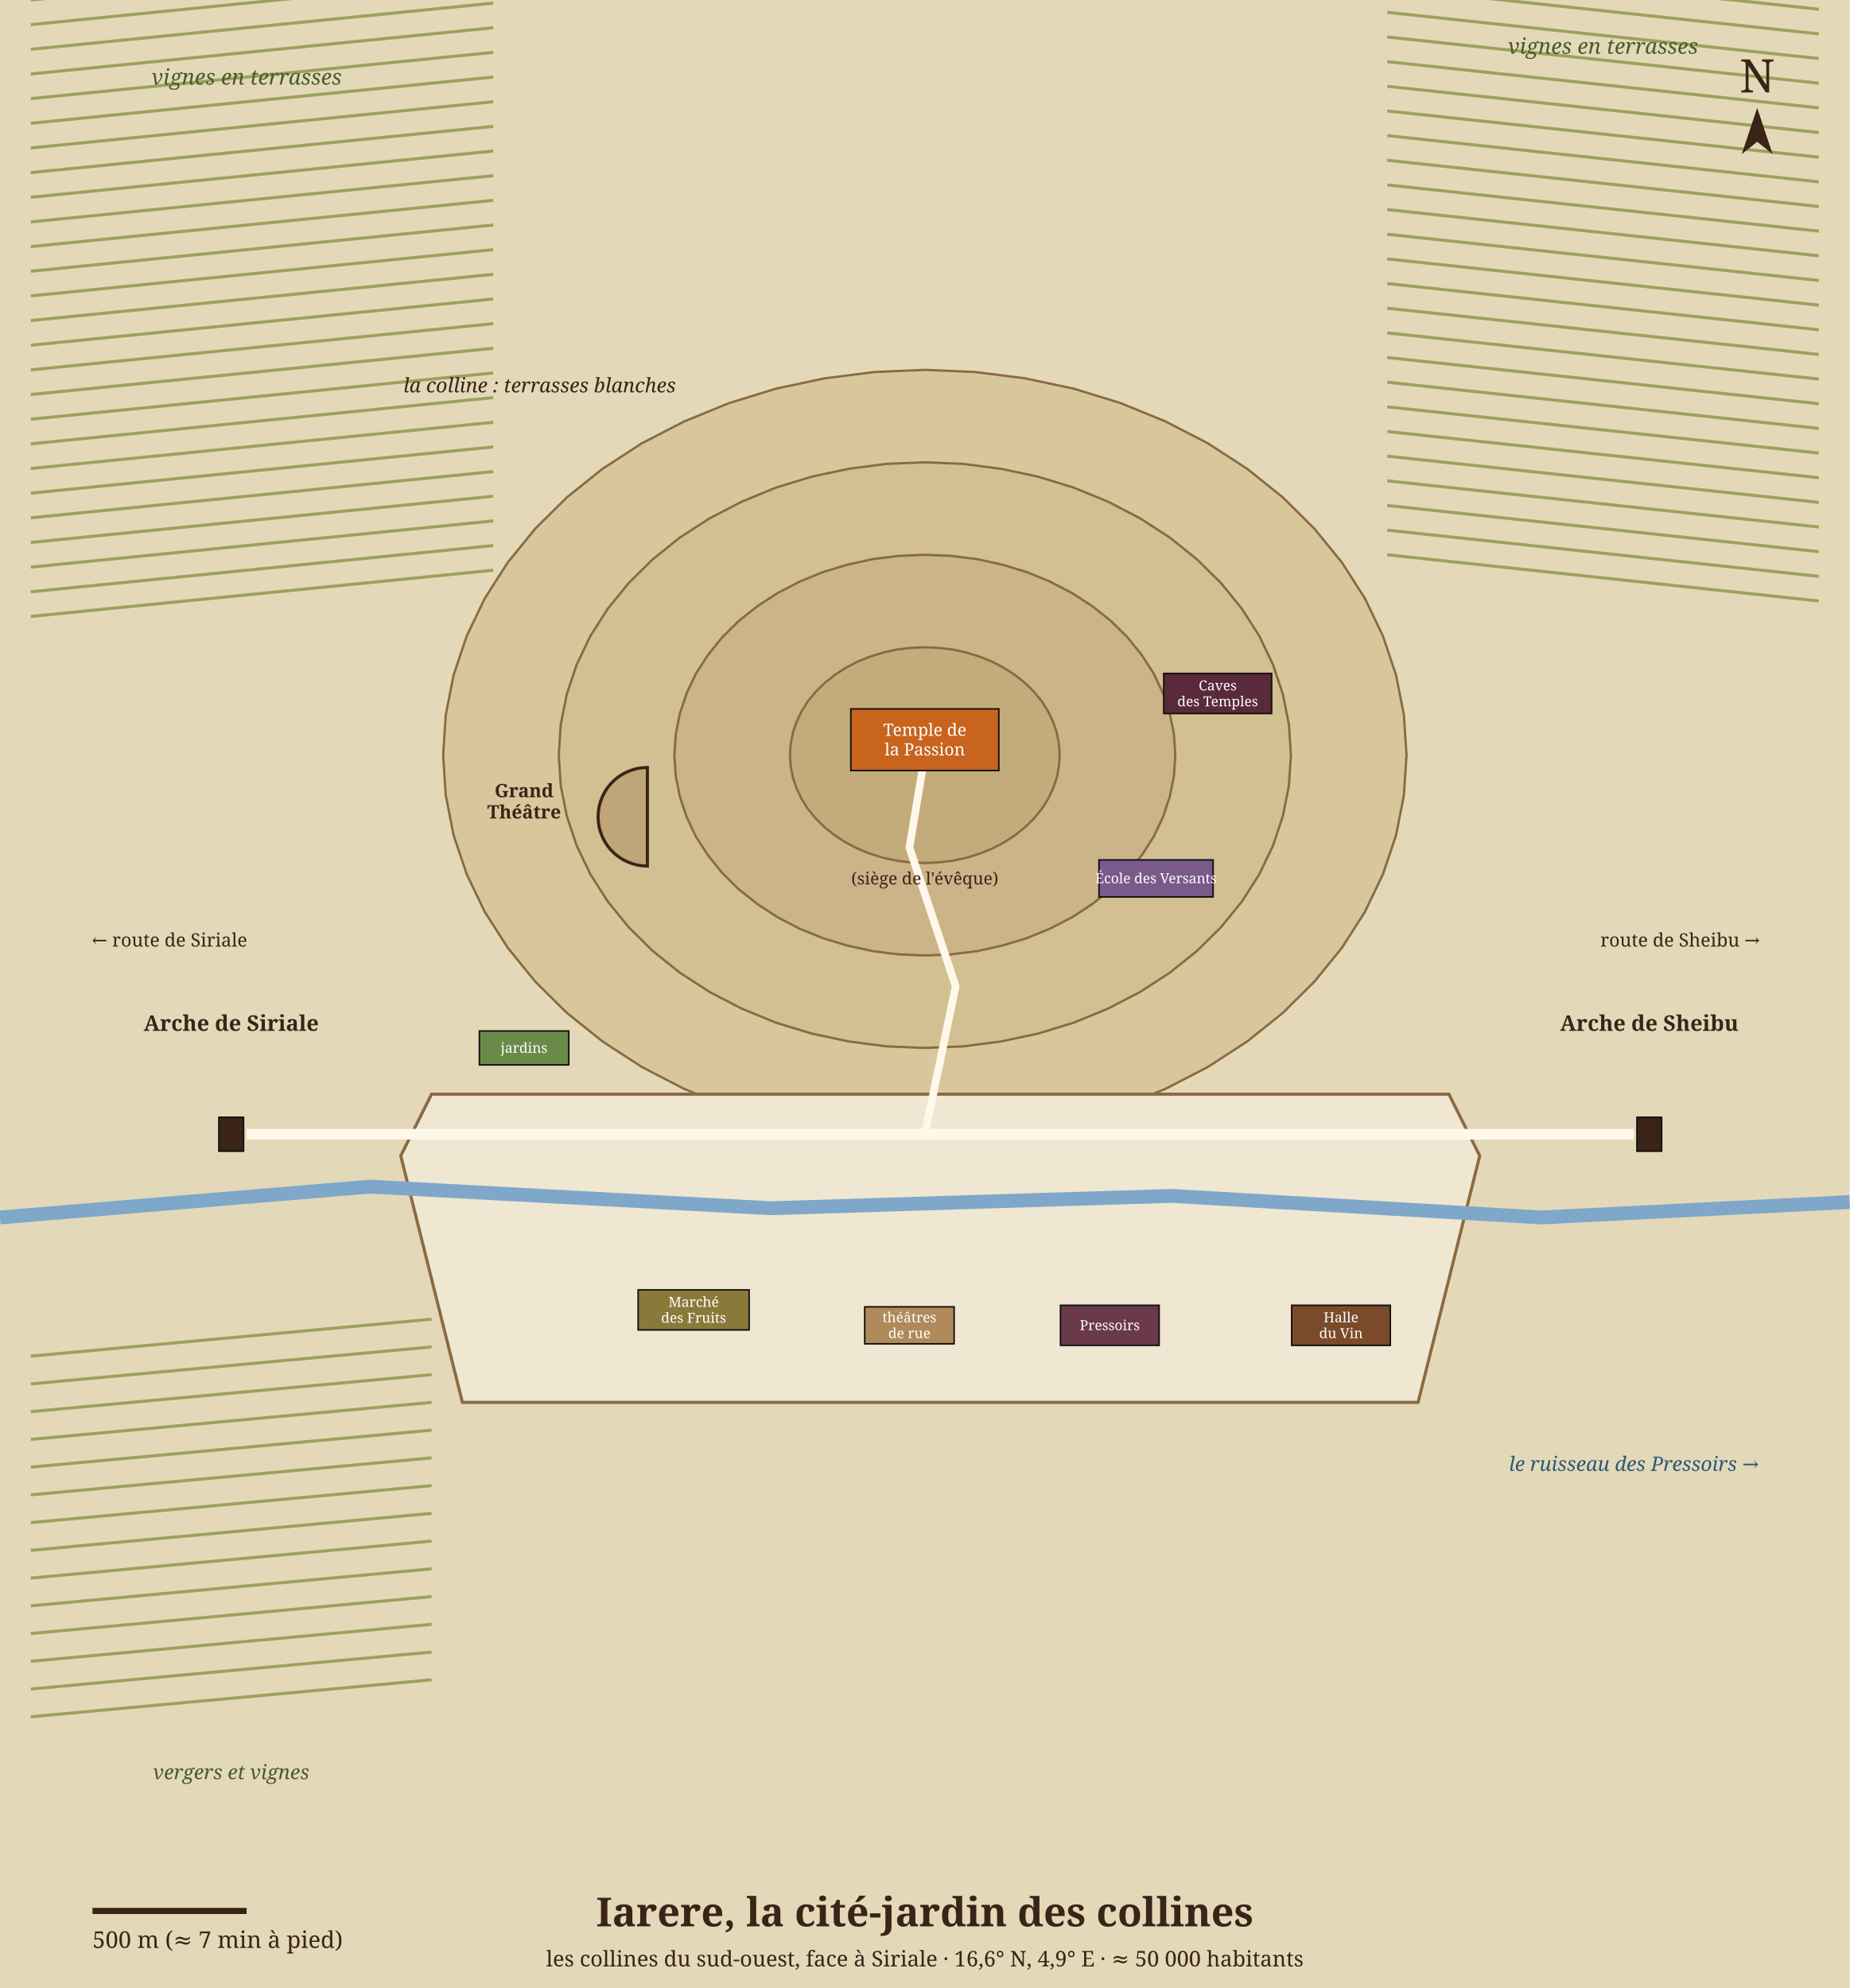
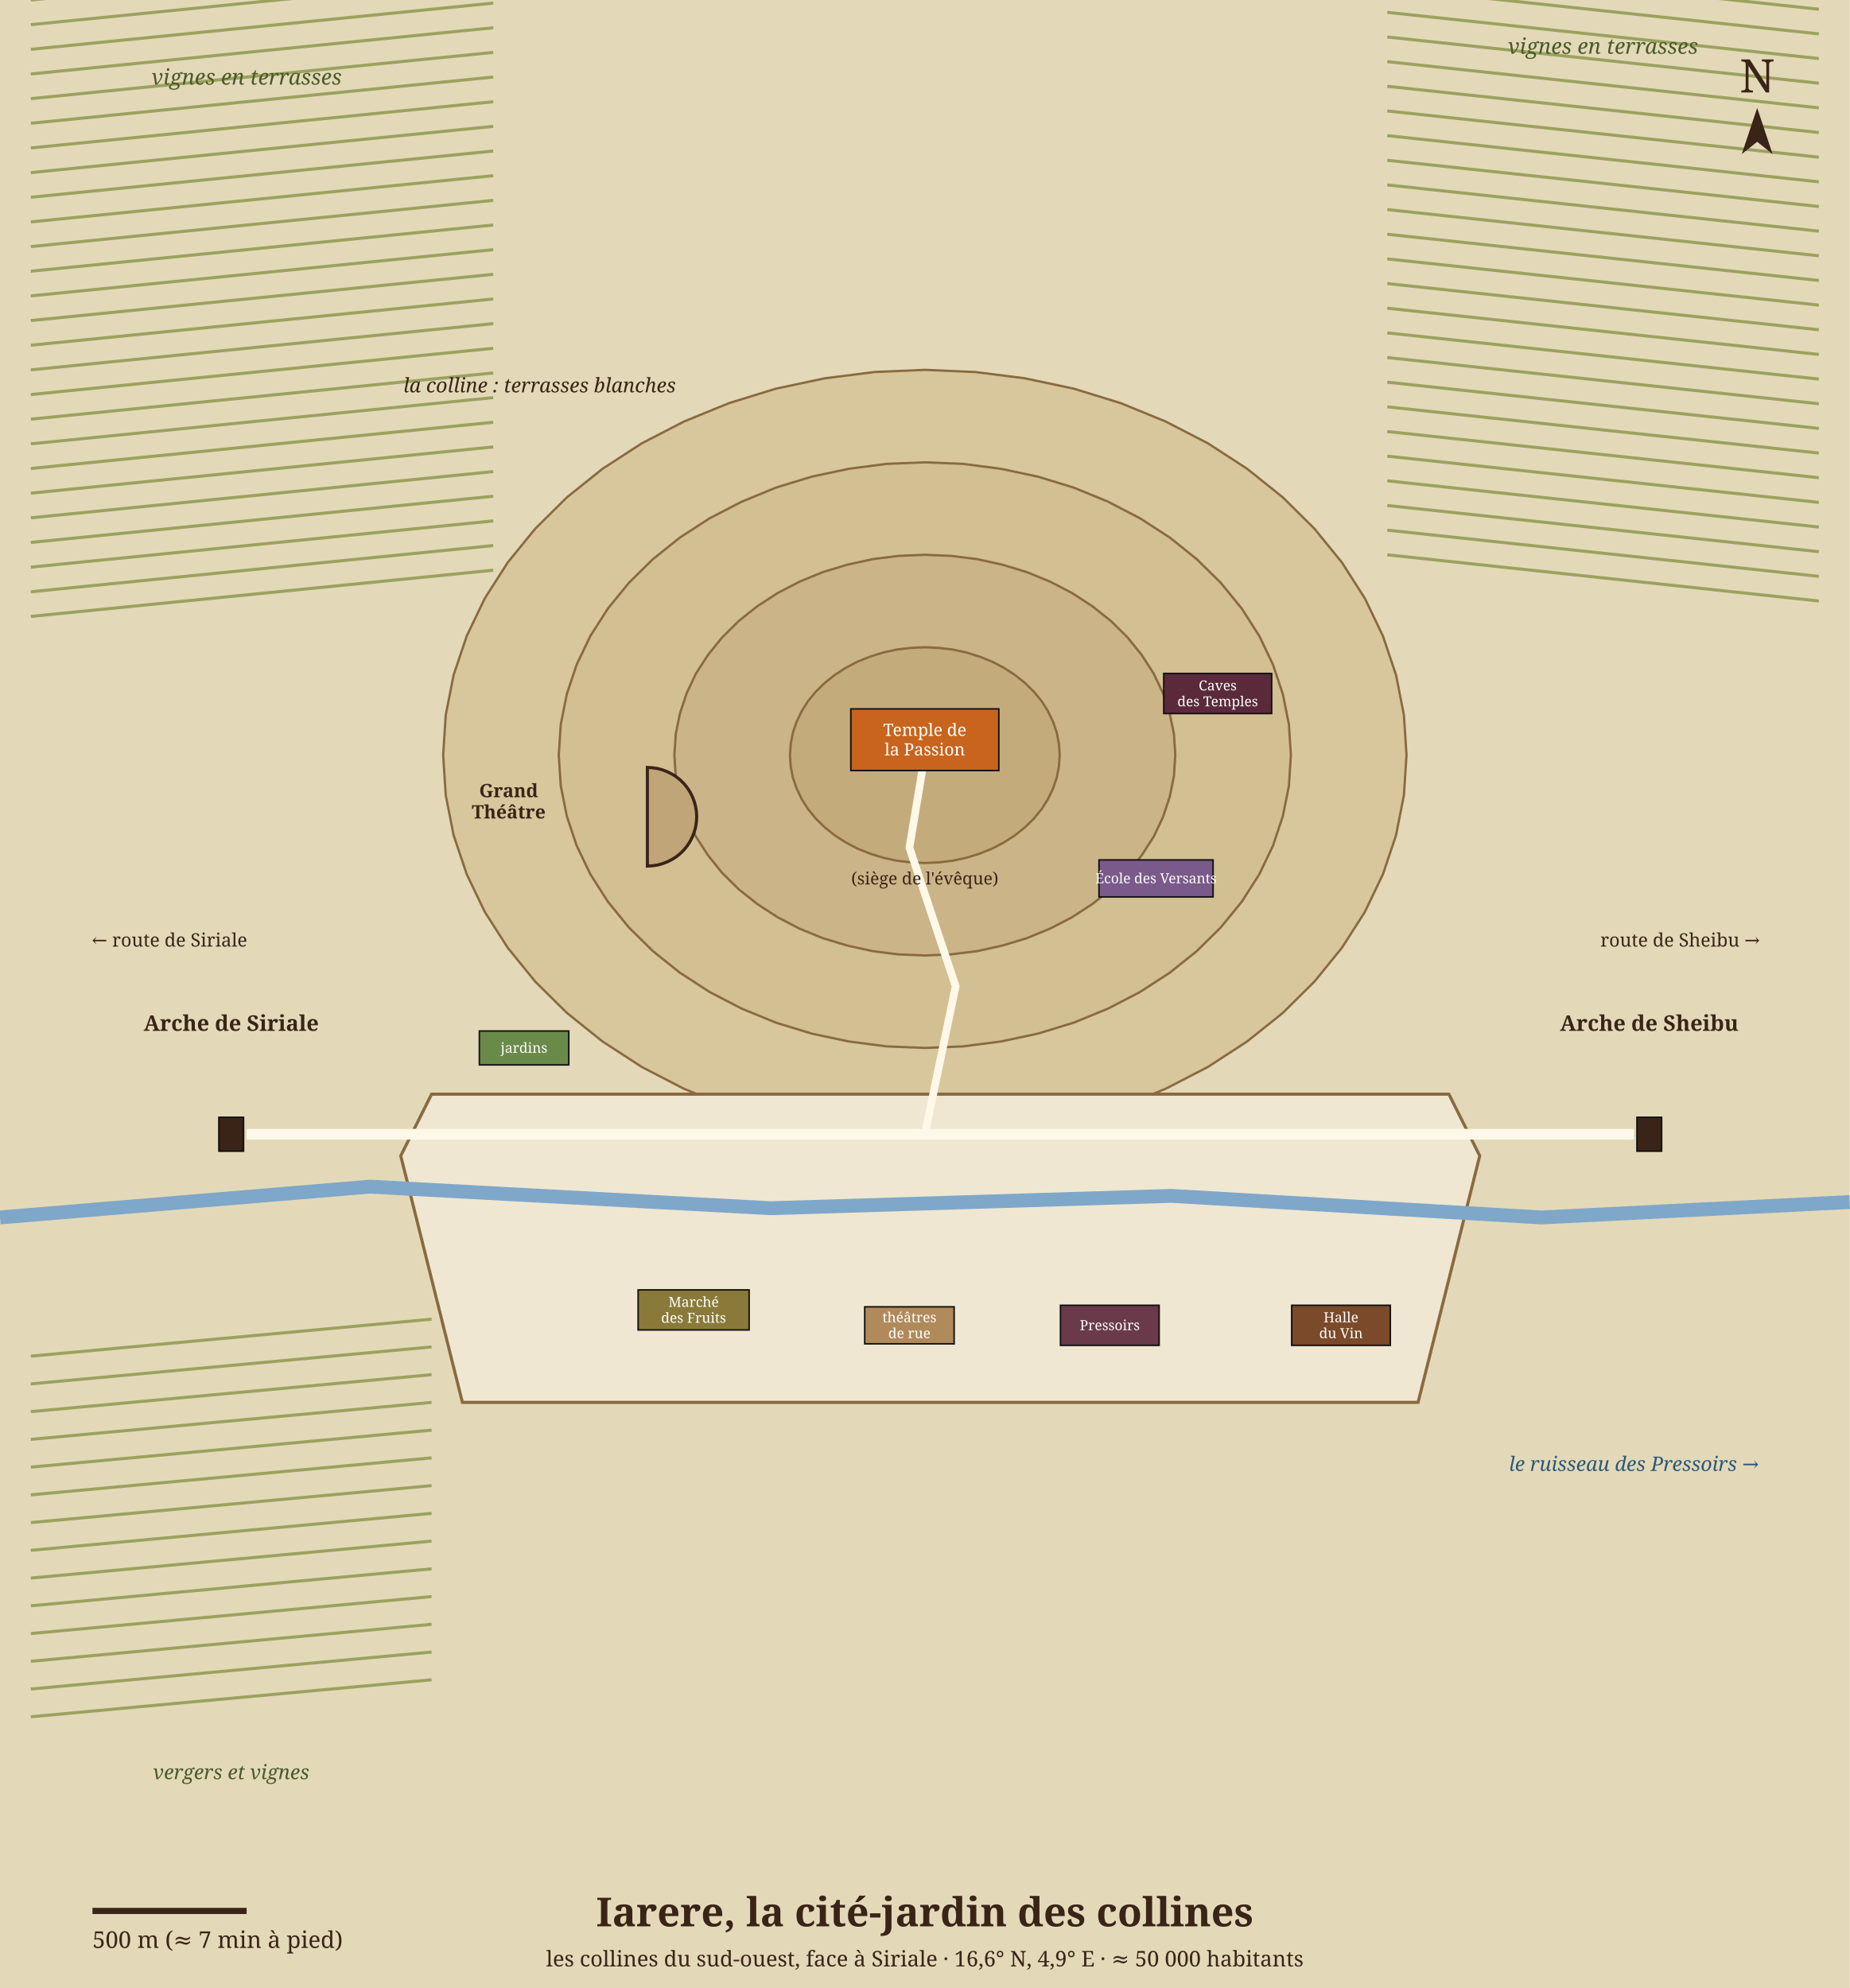
<svg xmlns="http://www.w3.org/2000/svg" viewBox="0 0 1200 1290" font-family="Georgia, serif">
  <rect width="1200" height="1290" fill="#e3d9b8" />
  <polyline points="20.0,400.0 320.0,370.0" fill="none" stroke="#9aa25e" stroke-width="2" stroke-linejoin="round" />
  <polyline points="900.0,360.0 1180.0,390.0" fill="none" stroke="#9aa25e" stroke-width="2" stroke-linejoin="round" />
  <polyline points="20.0,384.0 320.0,354.0" fill="none" stroke="#9aa25e" stroke-width="2" stroke-linejoin="round" />
  <polyline points="900.0,344.0 1180.0,374.0" fill="none" stroke="#9aa25e" stroke-width="2" stroke-linejoin="round" />
  <polyline points="20.0,368.0 320.0,338.0" fill="none" stroke="#9aa25e" stroke-width="2" stroke-linejoin="round" />
  <polyline points="900.0,328.0 1180.0,358.0" fill="none" stroke="#9aa25e" stroke-width="2" stroke-linejoin="round" />
  <polyline points="20.0,352.0 320.0,322.0" fill="none" stroke="#9aa25e" stroke-width="2" stroke-linejoin="round" />
  <polyline points="900.0,312.0 1180.0,342.0" fill="none" stroke="#9aa25e" stroke-width="2" stroke-linejoin="round" />
  <polyline points="20.0,336.0 320.0,306.0" fill="none" stroke="#9aa25e" stroke-width="2" stroke-linejoin="round" />
  <polyline points="900.0,296.0 1180.0,326.0" fill="none" stroke="#9aa25e" stroke-width="2" stroke-linejoin="round" />
  <polyline points="20.0,320.0 320.0,290.0" fill="none" stroke="#9aa25e" stroke-width="2" stroke-linejoin="round" />
  <polyline points="900.0,280.0 1180.0,310.0" fill="none" stroke="#9aa25e" stroke-width="2" stroke-linejoin="round" />
  <polyline points="20.0,304.0 320.0,274.0" fill="none" stroke="#9aa25e" stroke-width="2" stroke-linejoin="round" />
  <polyline points="900.0,264.0 1180.0,294.0" fill="none" stroke="#9aa25e" stroke-width="2" stroke-linejoin="round" />
  <polyline points="20.0,288.0 320.0,258.0" fill="none" stroke="#9aa25e" stroke-width="2" stroke-linejoin="round" />
  <polyline points="900.0,248.0 1180.0,278.0" fill="none" stroke="#9aa25e" stroke-width="2" stroke-linejoin="round" />
  <polyline points="20.0,272.0 320.0,242.0" fill="none" stroke="#9aa25e" stroke-width="2" stroke-linejoin="round" />
  <polyline points="900.0,232.0 1180.0,262.0" fill="none" stroke="#9aa25e" stroke-width="2" stroke-linejoin="round" />
  <polyline points="20.0,256.0 320.0,226.0" fill="none" stroke="#9aa25e" stroke-width="2" stroke-linejoin="round" />
  <polyline points="900.0,216.0 1180.0,246.0" fill="none" stroke="#9aa25e" stroke-width="2" stroke-linejoin="round" />
  <polyline points="20.0,240.0 320.0,210.0" fill="none" stroke="#9aa25e" stroke-width="2" stroke-linejoin="round" />
  <polyline points="900.0,200.0 1180.0,230.0" fill="none" stroke="#9aa25e" stroke-width="2" stroke-linejoin="round" />
  <polyline points="20.0,224.0 320.0,194.0" fill="none" stroke="#9aa25e" stroke-width="2" stroke-linejoin="round" />
  <polyline points="900.0,184.0 1180.0,214.0" fill="none" stroke="#9aa25e" stroke-width="2" stroke-linejoin="round" />
  <polyline points="20.0,208.0 320.0,178.0" fill="none" stroke="#9aa25e" stroke-width="2" stroke-linejoin="round" />
  <polyline points="900.0,168.0 1180.0,198.0" fill="none" stroke="#9aa25e" stroke-width="2" stroke-linejoin="round" />
  <polyline points="20.0,192.0 320.0,162.0" fill="none" stroke="#9aa25e" stroke-width="2" stroke-linejoin="round" />
  <polyline points="900.0,152.0 1180.0,182.0" fill="none" stroke="#9aa25e" stroke-width="2" stroke-linejoin="round" />
  <polyline points="20.0,176.0 320.0,146.0" fill="none" stroke="#9aa25e" stroke-width="2" stroke-linejoin="round" />
  <polyline points="900.0,136.0 1180.0,166.0" fill="none" stroke="#9aa25e" stroke-width="2" stroke-linejoin="round" />
  <polyline points="20.0,160.0 320.0,130.0" fill="none" stroke="#9aa25e" stroke-width="2" stroke-linejoin="round" />
  <polyline points="900.0,120.0 1180.0,150.0" fill="none" stroke="#9aa25e" stroke-width="2" stroke-linejoin="round" />
  <polyline points="20.0,144.0 320.0,114.0" fill="none" stroke="#9aa25e" stroke-width="2" stroke-linejoin="round" />
  <polyline points="900.0,104.0 1180.0,134.0" fill="none" stroke="#9aa25e" stroke-width="2" stroke-linejoin="round" />
  <polyline points="20.0,128.0 320.0,98.0" fill="none" stroke="#9aa25e" stroke-width="2" stroke-linejoin="round" />
  <polyline points="900.0,88.0 1180.0,118.0" fill="none" stroke="#9aa25e" stroke-width="2" stroke-linejoin="round" />
  <polyline points="20.0,112.0 320.0,82.0" fill="none" stroke="#9aa25e" stroke-width="2" stroke-linejoin="round" />
  <polyline points="900.0,72.0 1180.0,102.0" fill="none" stroke="#9aa25e" stroke-width="2" stroke-linejoin="round" />
  <polyline points="20.0,96.0 320.0,66.0" fill="none" stroke="#9aa25e" stroke-width="2" stroke-linejoin="round" />
  <polyline points="900.0,56.0 1180.0,86.0" fill="none" stroke="#9aa25e" stroke-width="2" stroke-linejoin="round" />
  <polyline points="20.0,80.0 320.0,50.0" fill="none" stroke="#9aa25e" stroke-width="2" stroke-linejoin="round" />
  <polyline points="900.0,40.0 1180.0,70.0" fill="none" stroke="#9aa25e" stroke-width="2" stroke-linejoin="round" />
  <polyline points="20.0,64.0 320.0,34.0" fill="none" stroke="#9aa25e" stroke-width="2" stroke-linejoin="round" />
  <polyline points="900.0,24.0 1180.0,54.0" fill="none" stroke="#9aa25e" stroke-width="2" stroke-linejoin="round" />
  <polyline points="20.0,48.0 320.0,18.0" fill="none" stroke="#9aa25e" stroke-width="2" stroke-linejoin="round" />
  <polyline points="900.0,8.0 1180.0,38.0" fill="none" stroke="#9aa25e" stroke-width="2" stroke-linejoin="round" />
  <polyline points="20.0,32.0 320.0,2.0" fill="none" stroke="#9aa25e" stroke-width="2" stroke-linejoin="round" />
  <polyline points="900.0,-8.0 1180.0,22.0" fill="none" stroke="#9aa25e" stroke-width="2" stroke-linejoin="round" />
  <polyline points="20.0,16.0 320.0,-14.0" fill="none" stroke="#9aa25e" stroke-width="2" stroke-linejoin="round" />
  <polyline points="900.0,-24.0 1180.0,6.0" fill="none" stroke="#9aa25e" stroke-width="2" stroke-linejoin="round" />
  <polyline points="20.0,0.0 320.0,-30.0" fill="none" stroke="#9aa25e" stroke-width="2" stroke-linejoin="round" />
  <polyline points="900.0,-40.0 1180.0,-10.0" fill="none" stroke="#9aa25e" stroke-width="2" stroke-linejoin="round" />
  <polyline points="20.0,880.0 280.0,856.0" fill="none" stroke="#9aa25e" stroke-width="2" stroke-linejoin="round" />
  <polyline points="20.0,898.0 280.0,874.0" fill="none" stroke="#9aa25e" stroke-width="2" stroke-linejoin="round" />
  <polyline points="20.0,916.0 280.0,892.0" fill="none" stroke="#9aa25e" stroke-width="2" stroke-linejoin="round" />
  <polyline points="20.0,934.0 280.0,910.0" fill="none" stroke="#9aa25e" stroke-width="2" stroke-linejoin="round" />
  <polyline points="20.0,952.0 280.0,928.0" fill="none" stroke="#9aa25e" stroke-width="2" stroke-linejoin="round" />
  <polyline points="20.0,970.0 280.0,946.0" fill="none" stroke="#9aa25e" stroke-width="2" stroke-linejoin="round" />
  <polyline points="20.0,988.0 280.0,964.0" fill="none" stroke="#9aa25e" stroke-width="2" stroke-linejoin="round" />
  <polyline points="20.0,1006.0 280.0,982.0" fill="none" stroke="#9aa25e" stroke-width="2" stroke-linejoin="round" />
  <polyline points="20.0,1024.0 280.0,1000.0" fill="none" stroke="#9aa25e" stroke-width="2" stroke-linejoin="round" />
  <polyline points="20.0,1042.0 280.0,1018.0" fill="none" stroke="#9aa25e" stroke-width="2" stroke-linejoin="round" />
  <polyline points="20.0,1060.0 280.0,1036.0" fill="none" stroke="#9aa25e" stroke-width="2" stroke-linejoin="round" />
  <polyline points="20.0,1078.0 280.0,1054.0" fill="none" stroke="#9aa25e" stroke-width="2" stroke-linejoin="round" />
  <polyline points="20.0,1096.0 280.0,1072.0" fill="none" stroke="#9aa25e" stroke-width="2" stroke-linejoin="round" />
  <polyline points="20.0,1114.0 280.0,1090.0" fill="none" stroke="#9aa25e" stroke-width="2" stroke-linejoin="round" />
  <text x="160.0" y="54.9" font-size="14" text-anchor="middle" fill="#4a5a2a" font-style="italic">vignes en terrasses</text>
  <text x="1040.0" y="34.9" font-size="14" text-anchor="middle" fill="#4a5a2a" font-style="italic">vignes en terrasses</text>
  <text x="150.0" y="1154.5" font-size="13" text-anchor="middle" fill="#4a5a2a" font-style="italic">vergers et vignes</text>
  <polygon points="912.5,490.0 910.8,463.9 905.7,438.0 897.2,412.7 885.5,388.3 870.6,365.0 852.8,343.1 832.2,322.7 809.1,304.2 783.7,287.7 756.2,273.5 727.1,261.6 696.6,252.2 665.0,245.5 632.7,241.4 600.0,240.0 567.3,241.4 535.0,245.5 503.4,252.2 472.9,261.6 443.8,273.5 416.3,287.7 390.9,304.2 367.8,322.7 347.2,343.1 329.4,365.0 314.5,388.3 302.8,412.7 294.3,438.0 289.2,463.9 287.5,490.0 289.2,516.1 294.3,542.0 302.8,567.3 314.5,591.7 329.4,615.0 347.2,636.9 367.8,657.3 390.9,675.8 416.3,692.3 443.7,706.5 472.9,718.4 503.4,727.8 535.0,734.5 567.3,738.6 600.0,740.0 632.7,738.6 665.0,734.5 696.6,727.8 727.1,718.4 756.2,706.5 783.7,692.3 809.1,675.8 832.2,657.3 852.8,636.9 870.6,615.0 885.5,591.7 897.2,567.3 905.7,542.0 910.8,516.1" fill="#d8c79c" stroke="#8a6a40" stroke-width="1.5" />
  <polygon points="837.5,490.0 836.2,470.1 832.3,450.5 825.9,431.3 817.0,412.7 805.7,395.0 792.1,378.3 776.5,362.9 758.9,348.8 739.6,336.3 718.8,325.5 696.6,316.4 673.4,309.3 649.4,304.2 624.8,301.0 600.0,300.0 575.2,301.0 550.6,304.2 526.6,309.3 503.4,316.4 481.3,325.5 460.4,336.3 441.1,348.8 423.5,362.9 407.9,378.3 394.3,395.0 383.0,412.7 374.1,431.3 367.7,450.5 363.8,470.1 362.5,490.0 363.8,509.9 367.7,529.5 374.1,548.7 383.0,567.3 394.3,585.0 407.9,601.7 423.5,617.1 441.1,631.2 460.4,643.7 481.2,654.5 503.4,663.6 526.6,670.7 550.6,675.8 575.2,679.0 600.0,680.0 624.8,679.0 649.4,675.8 673.4,670.7 696.6,663.6 718.8,654.5 739.6,643.7 758.9,631.2 776.5,617.1 792.1,601.7 805.7,585.0 817.0,567.3 825.9,548.7 832.3,529.5 836.2,509.9" fill="#d2bf92" stroke="#8a6a40" stroke-width="1.5" />
  <polygon points="762.5,490.0 761.6,476.4 758.9,463.0 754.5,449.8 748.5,437.1 740.7,425.0 731.5,413.6 720.8,403.0 708.7,393.4 695.5,384.8 681.2,377.4 666.1,371.2 650.2,366.4 633.8,362.8 617.0,360.7 600.0,360.0 583.0,360.7 566.2,362.8 549.8,366.4 533.9,371.2 518.8,377.4 504.5,384.8 491.3,393.4 479.2,403.0 468.5,413.6 459.3,425.0 451.5,437.1 445.5,449.8 441.1,463.0 438.4,476.4 437.5,490.0 438.4,503.6 441.1,517.0 445.5,530.2 451.5,542.9 459.3,555.0 468.5,566.4 479.2,577.0 491.3,586.6 504.5,595.2 518.7,602.6 533.9,608.8 549.8,613.6 566.2,617.2 583.0,619.3 600.0,620.0 617.0,619.3 633.8,617.2 650.2,613.6 666.1,608.8 681.2,602.6 695.5,595.2 708.7,586.6 720.8,577.0 731.5,566.4 740.7,555.0 748.5,542.9 754.5,530.2 758.9,517.0 761.6,503.6" fill="#cbb487" stroke="#8a6a40" stroke-width="1.5" />
  <polygon points="687.5,490.0 687.0,482.7 685.6,475.4 683.2,468.4 679.9,461.5 675.8,455.0 670.8,448.9 665.0,443.2 658.5,438.0 651.4,433.4 643.8,429.4 635.6,426.1 627.0,423.4 618.2,421.5 609.1,420.4 600.0,420.0 590.9,420.4 581.8,421.5 573.0,423.4 564.4,426.1 556.2,429.4 548.6,433.4 541.5,438.0 535.0,443.2 529.2,448.9 524.2,455.0 520.1,461.5 516.8,468.4 514.4,475.4 513.0,482.7 512.5,490.0 513.0,497.3 514.4,504.6 516.8,511.6 520.1,518.5 524.2,525.0 529.2,531.1 535.0,536.8 541.5,542.0 548.6,546.6 556.2,550.6 564.4,553.9 573.0,556.6 581.8,558.5 590.9,559.6 600.0,560.0 609.1,559.6 618.2,558.5 627.0,556.6 635.6,553.9 643.8,550.6 651.4,546.6 658.5,542.0 665.0,536.8 670.8,531.1 675.8,525.0 679.9,518.5 683.2,511.6 685.6,504.6 687.0,497.3" fill="#c4ab7c" stroke="#8a6a40" stroke-width="1.5" />
  <text x="350.0" y="254.6" font-size="13" text-anchor="middle" fill="#3a2418" font-style="italic">la colline : terrasses blanches</text>
  <polygon points="280.0,710.0 940.0,710.0 960.0,750.0 920.0,910.0 300.0,910.0 260.0,750.0" fill="#efe7d2" stroke="#8a6a40" stroke-width="2" />
  <polyline points="0.0,790.0 240.0,770.0 500.0,784.0 760.0,776.0 1000.0,790.0 1200.0,780.0" fill="none" stroke="#7fa7c9" stroke-width="9" stroke-linejoin="round" />
  <text x="1060.0" y="954.5" font-size="13" text-anchor="middle" fill="#2f5878" font-style="italic">le ruisseau des Pressoirs →</text>
  <polyline points="160.0,736.0 1060.0,736.0" fill="none" stroke="#fff8e8" stroke-width="7" stroke-linejoin="round" />
  <polyline points="600.0,736.0 620.0,640.0 590.0,550.0 600.0,490.0" fill="none" stroke="#fff8e8" stroke-width="5" stroke-linejoin="round" />
  <rect x="552.0" y="460.0" width="96" height="40" fill="#c8641e" stroke="#111" />
  <text x="600.0" y="477.5" font-size="11" text-anchor="middle" fill="#fff">Temple de</text>
  <text x="600.0" y="490.2" font-size="11" text-anchor="middle" fill="#fff">la Passion</text>
  <text x="600.0" y="573.9" font-size="11" text-anchor="middle" fill="#3a2418">(siège de l'évêque)</text>
-   <polygon points="420.0,498.0 416.7,498.2 413.3,498.7 410.1,499.6 407.0,500.8 404.0,502.3 401.2,504.1 398.6,506.2 396.2,508.6 394.1,511.2 392.3,514.0 390.8,517.0 389.6,520.1 388.7,523.3 388.2,526.7 388.0,530.0 388.2,533.3 388.7,536.7 389.6,539.9 390.8,543.0 392.3,546.0 394.1,548.8 396.2,551.4 398.6,553.8 401.2,555.9 404.0,557.7 407.0,559.2 410.1,560.4 413.3,561.3 416.7,561.8 420.0,562.0" fill="#bfa577" stroke="#3a2418" stroke-width="2" />
-   <text x="340.0" y="517.3" font-size="12" text-anchor="middle" fill="#3a2418" font-weight="bold">Grand</text>
-   <text x="340.0" y="531.1" font-size="12" text-anchor="middle" fill="#3a2418" font-weight="bold">Théâtre</text>
+   <polygon points="420.0,562.0 423.3,561.8 426.7,561.3 429.9,560.4 433.0,559.2 436.0,557.7 438.8,555.9 441.4,553.8 443.8,551.4 445.9,548.8 447.7,546.0 449.2,543.0 450.4,539.9 451.3,536.7 451.8,533.3 452.0,530.0 451.8,526.7 451.3,523.3 450.4,520.1 449.2,517.0 447.7,514.0 445.9,511.2 443.8,508.6 441.4,506.2 438.8,504.1 436.0,502.3 433.0,500.8 429.9,499.6 426.7,498.7 423.3,498.2 420.0,498.0" fill="#bfa577" stroke="#3a2418" stroke-width="2" />
+   <text x="330.0" y="517.3" font-size="12" text-anchor="middle" fill="#3a2418" font-weight="bold">Grand</text>
+   <text x="330.0" y="531.1" font-size="12" text-anchor="middle" fill="#3a2418" font-weight="bold">Théâtre</text>
  <rect x="755.0" y="437.0" width="70" height="26" fill="#5a2a3a" stroke="#111" />
  <text x="790.0" y="448.0" font-size="9" text-anchor="middle" fill="#fff">Caves</text>
  <text x="790.0" y="458.3" font-size="9" text-anchor="middle" fill="#fff">des Temples</text>
  <rect x="713.0" y="558.0" width="74" height="24" fill="#7a5a8a" stroke="#111" />
  <text x="750.0" y="573.1" font-size="9" text-anchor="middle" fill="#fff">École des Versants</text>
  <rect x="414.0" y="837.0" width="72" height="26" fill="#8a7a3a" stroke="#111" />
  <text x="450.0" y="848.0" font-size="9" text-anchor="middle" fill="#fff">Marché</text>
  <text x="450.0" y="858.3" font-size="9" text-anchor="middle" fill="#fff">des Fruits</text>
  <rect x="688.0" y="847.0" width="64" height="26" fill="#6a3a4a" stroke="#111" />
  <text x="720.0" y="863.1" font-size="9" text-anchor="middle" fill="#fff">Pressoirs</text>
  <rect x="838.0" y="847.0" width="64" height="26" fill="#7a4a2a" stroke="#111" />
  <text x="870.0" y="858.0" font-size="9" text-anchor="middle" fill="#fff">Halle</text>
  <text x="870.0" y="868.3" font-size="9" text-anchor="middle" fill="#fff">du Vin</text>
  <rect x="561.0" y="848.0" width="58" height="24" fill="#b08a5a" stroke="#111" />
  <text x="590.0" y="858.0" font-size="9" text-anchor="middle" fill="#fff">théâtres</text>
  <text x="590.0" y="868.3" font-size="9" text-anchor="middle" fill="#fff">de rue</text>
  <rect x="311.0" y="669.0" width="58" height="22" fill="#6a8a4a" stroke="#111" />
  <text x="340.0" y="683.1" font-size="9" text-anchor="middle" fill="#fff">jardins</text>
  <rect x="142.0" y="725.0" width="16" height="22" fill="#3a2418" stroke="#111" />
  <text x="150.0" y="668.9" font-size="14" text-anchor="middle" fill="#3a2418" font-weight="bold">Arche de Siriale</text>
  <rect x="1062.0" y="725.0" width="16" height="22" fill="#3a2418" stroke="#111" />
  <text x="1070.0" y="668.9" font-size="14" text-anchor="middle" fill="#3a2418" font-weight="bold">Arche de Sheibu</text>
  <text x="110.0" y="614.2" font-size="12" text-anchor="middle" fill="#3a2418">← route de Siriale</text>
  <text x="1090.0" y="614.2" font-size="12" text-anchor="middle" fill="#3a2418">route de Sheibu →</text>
  <line x1="60" y1="1240" x2="160.0" y2="1240" stroke="#3a2418" stroke-width="4" />
  <text x="60" y="1264" font-size="15" fill="#3a2418">500 m (≈ 7 min à pied)</text>
  <text x="1140" y="60" font-size="30" text-anchor="middle" fill="#3a2418">N</text>
  <polygon points="1140,70 1130,100 1140,92 1150,100" fill="#3a2418" />
  <text x="600.0" y="1250" font-size="26" text-anchor="middle" fill="#3a2418" font-weight="bold">Iarere, la cité-jardin des collines</text>
  <text x="600.0" y="1276" font-size="14" text-anchor="middle" fill="#3a2418">les collines du sud-ouest, face à Siriale · 16,6° N, 4,9° E · ≈ 50 000 habitants</text>
</svg>
